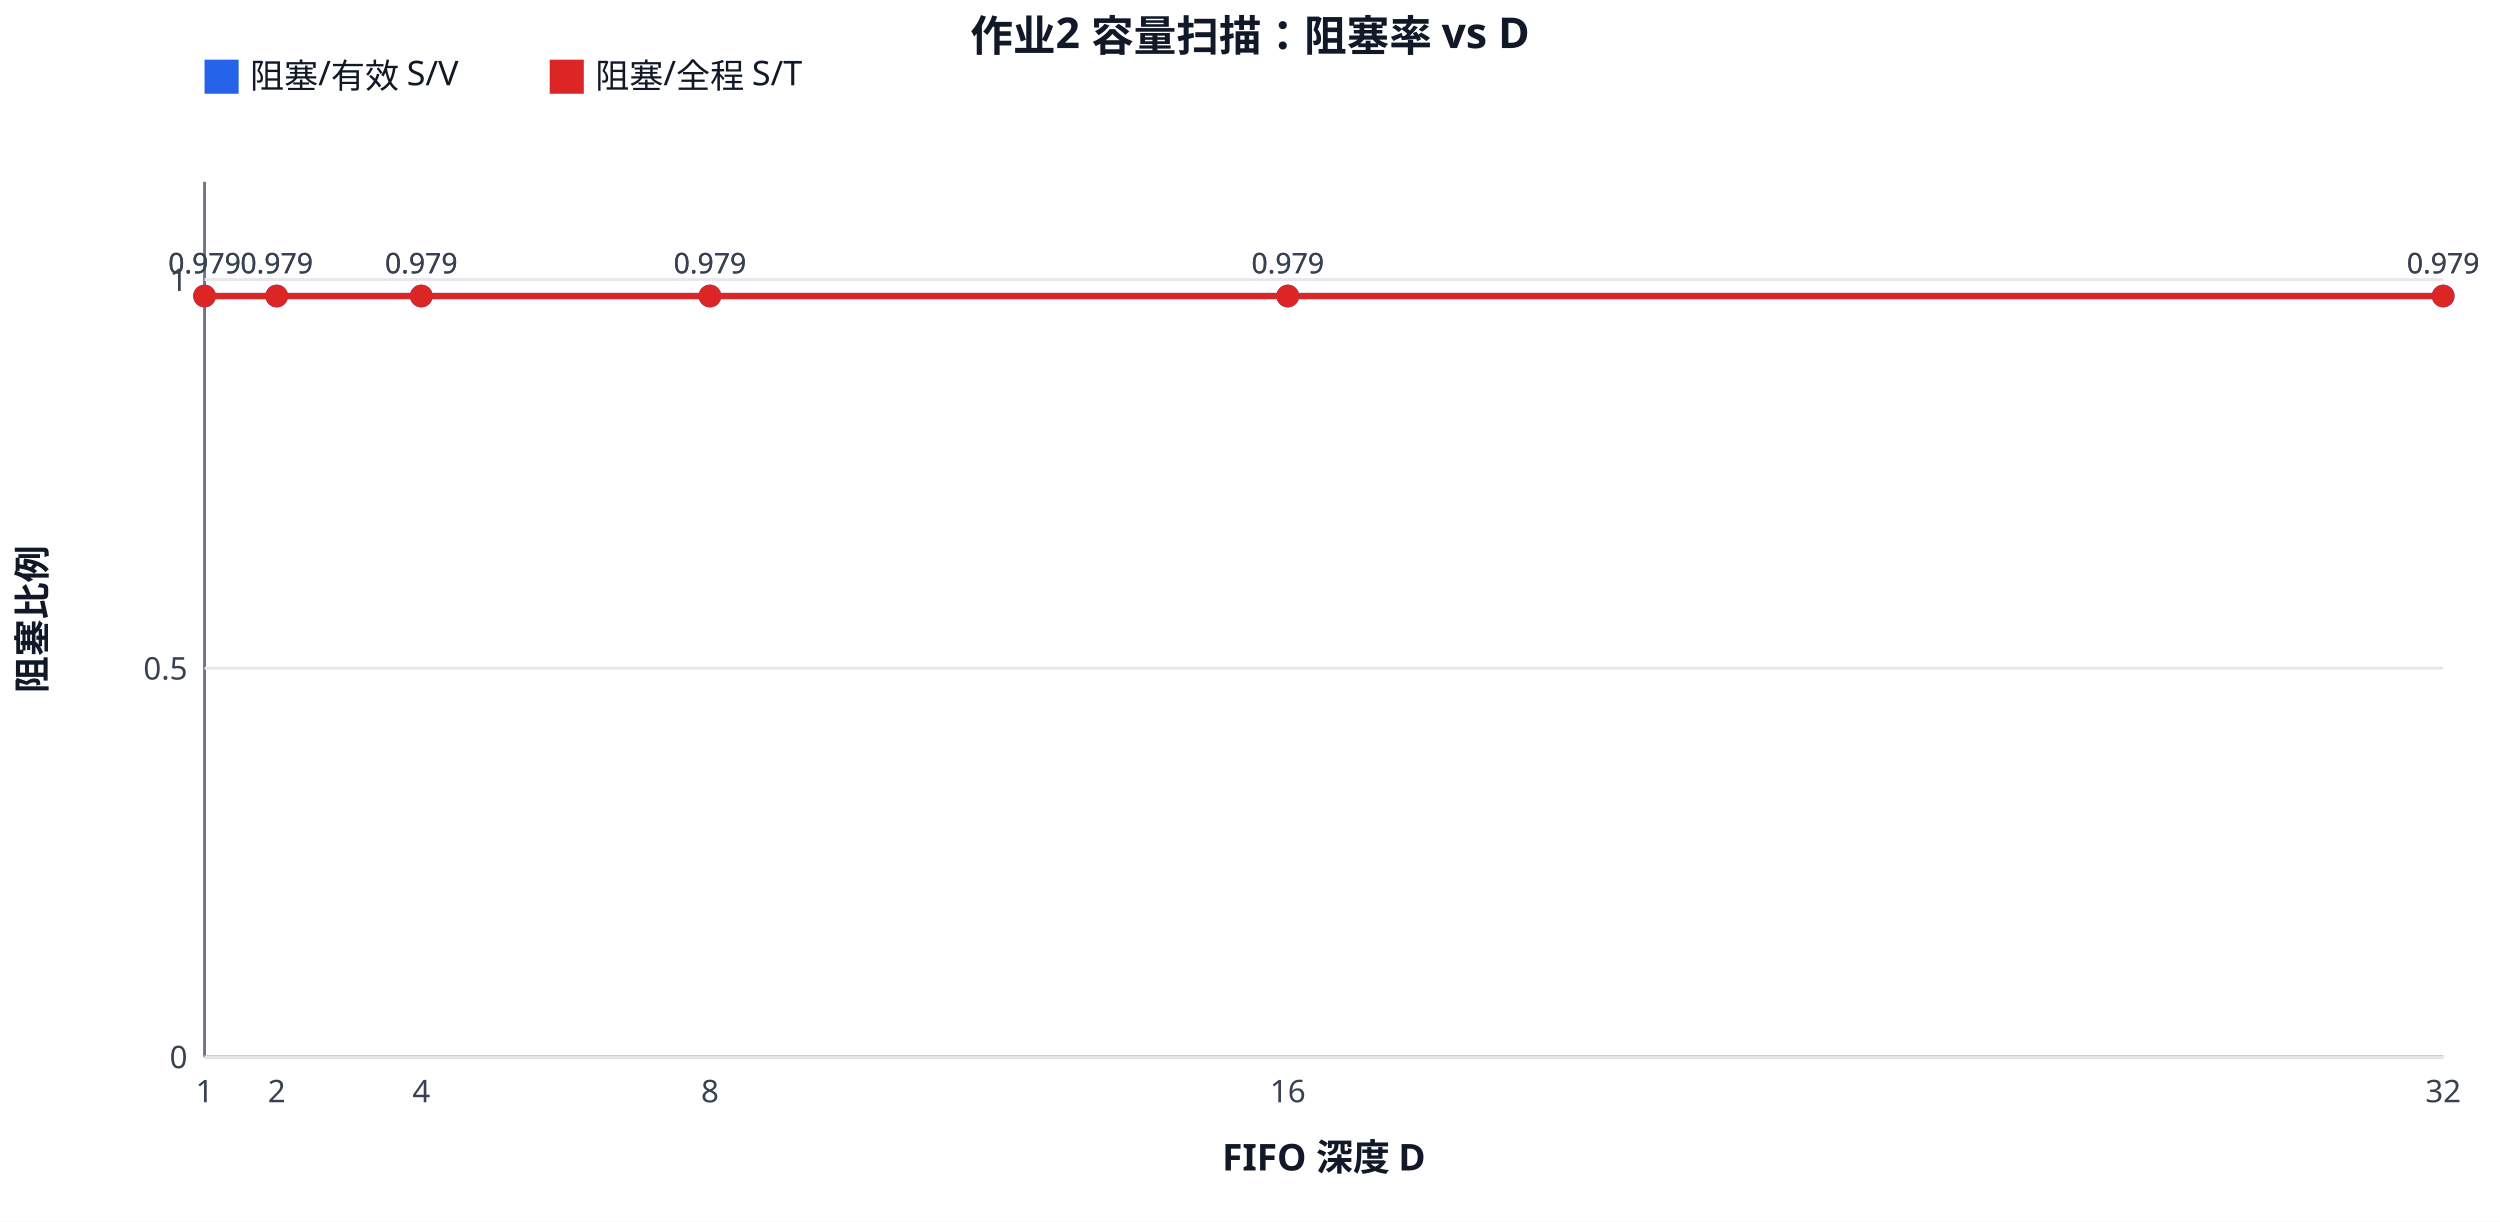
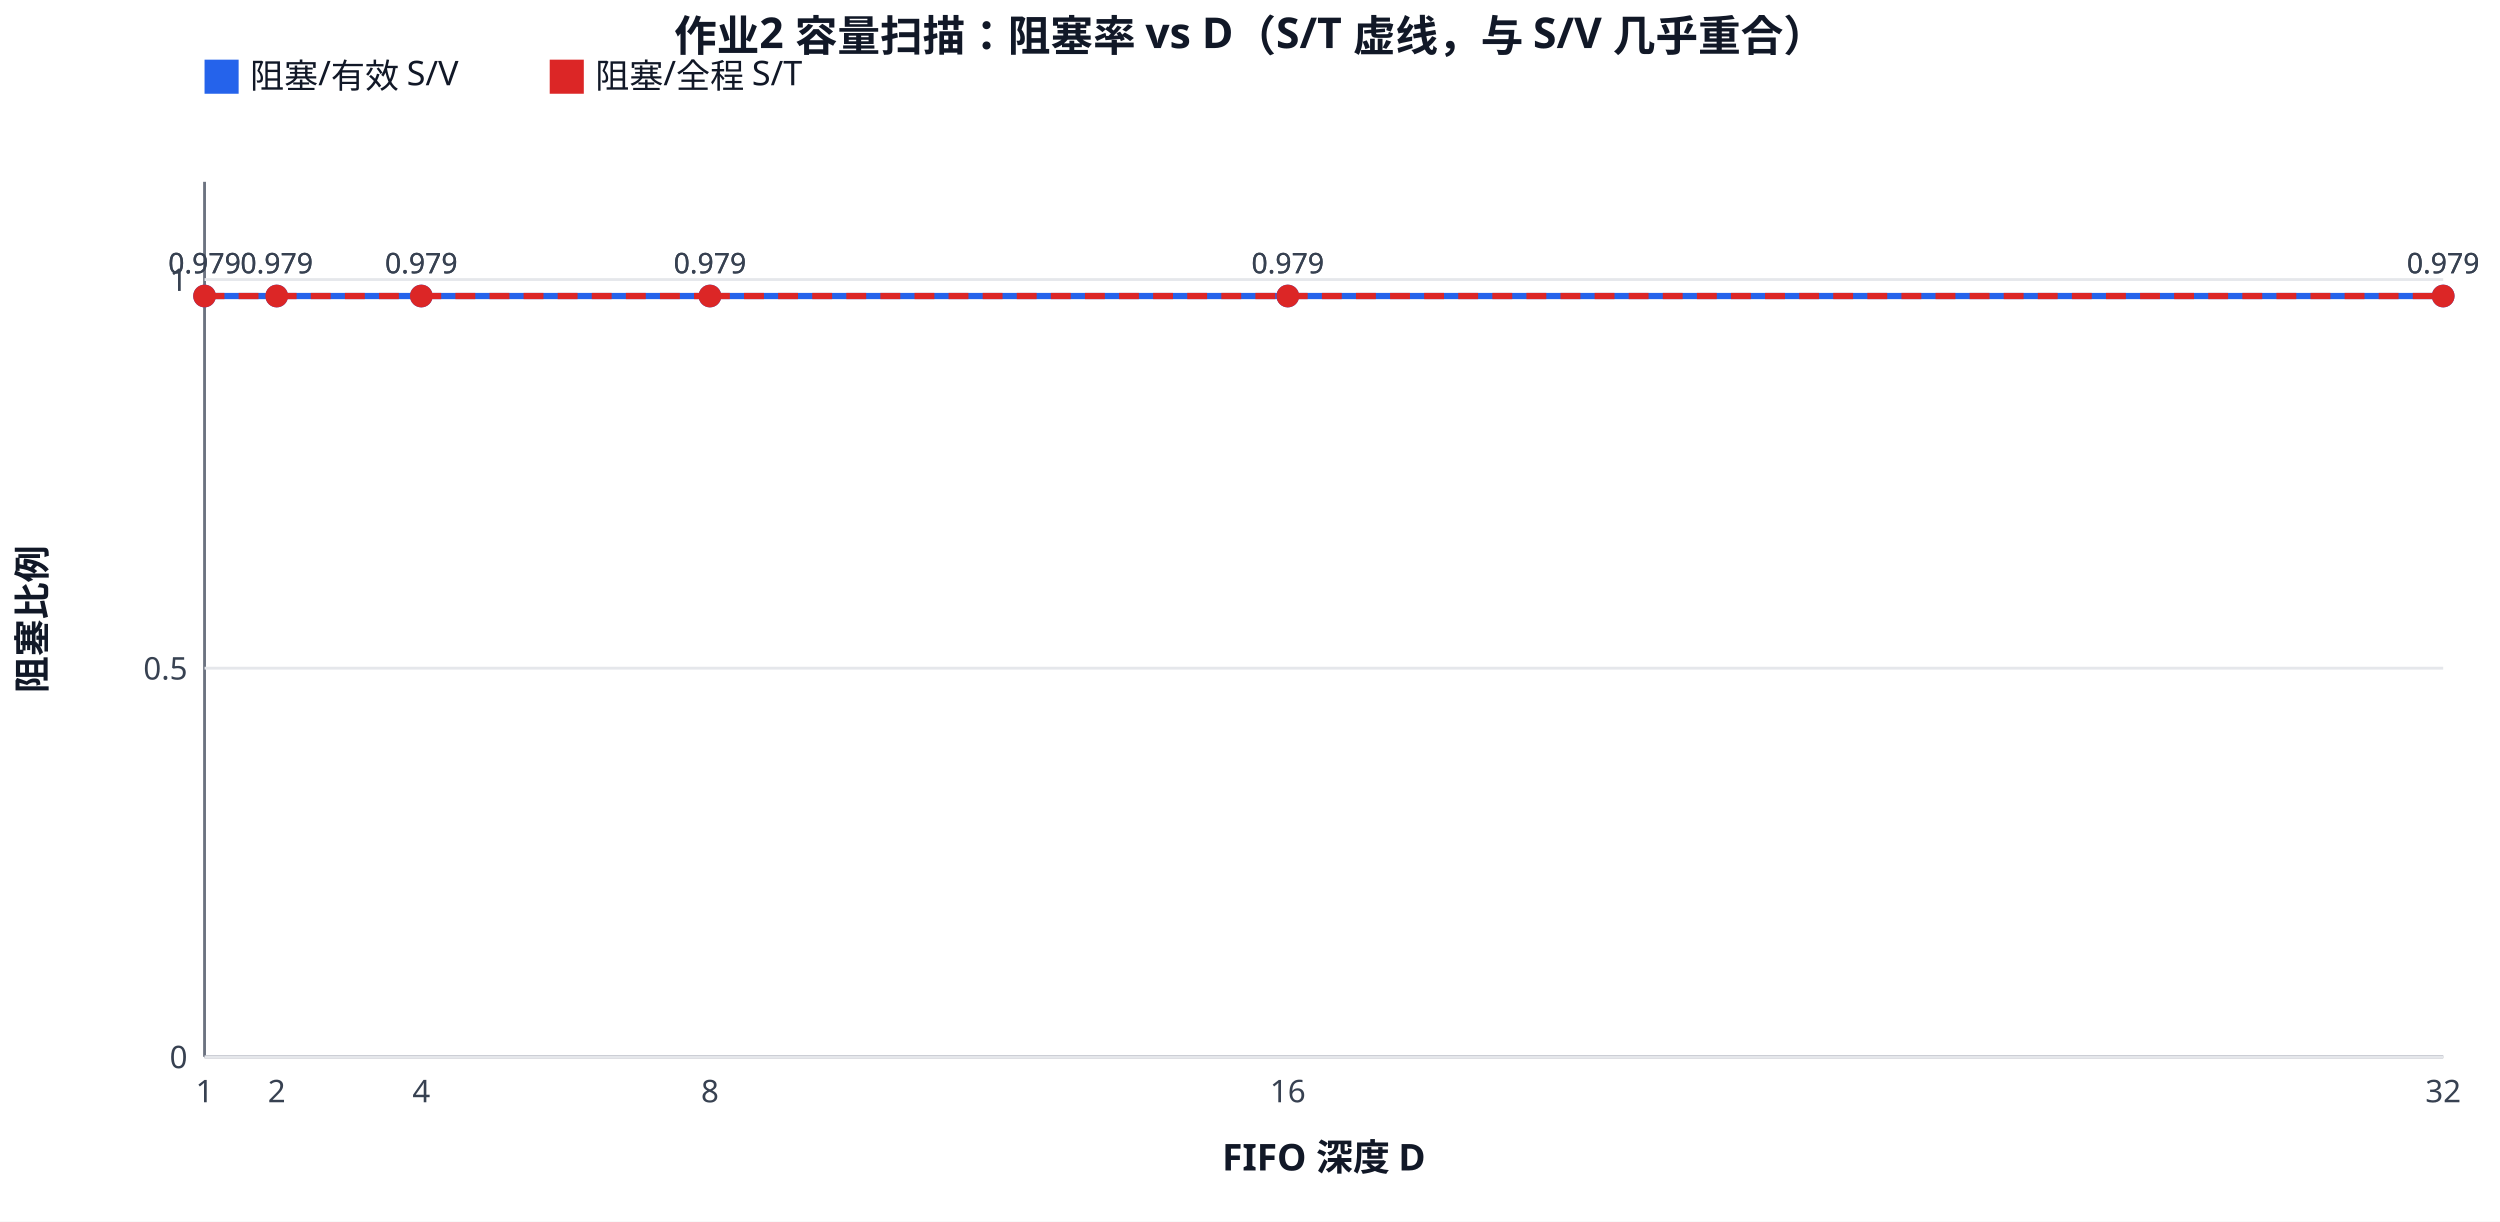
<svg xmlns="http://www.w3.org/2000/svg" width="880" height="430" viewBox="0 0 880 430">
  <rect width="880" height="430" fill="white" />
  <line x1="72.0" y1="372.0" x2="860.0" y2="372.0" stroke="#6b7280" stroke-width="1" />
  <line x1="72.0" y1="64.0" x2="72.0" y2="372.0" stroke="#6b7280" stroke-width="1" />
  <line x1="72.0" y1="372.0" x2="860.0" y2="372.0" stroke="#e5e7eb" stroke-width="1" />
  <text x="66.0" y="376.0" font-size="11" font-family="sans-serif" text-anchor="end" fill="#374151">0</text>
  <line x1="72.0" y1="235.2" x2="860.0" y2="235.2" stroke="#e5e7eb" stroke-width="1" />
  <text x="66.0" y="239.2" font-size="11" font-family="sans-serif" text-anchor="end" fill="#374151">0.5</text>
  <line x1="72.0" y1="98.4" x2="860.0" y2="98.4" stroke="#e5e7eb" stroke-width="1" />
  <text x="66.0" y="102.4" font-size="11" font-family="sans-serif" text-anchor="end" fill="#374151">1</text>
  <text x="72.0" y="388.0" font-size="11" font-family="sans-serif" text-anchor="middle" fill="#374151">1</text>
  <text x="97.4" y="388.0" font-size="11" font-family="sans-serif" text-anchor="middle" fill="#374151">2</text>
  <text x="148.3" y="388.0" font-size="11" font-family="sans-serif" text-anchor="middle" fill="#374151">4</text>
  <text x="249.9" y="388.0" font-size="11" font-family="sans-serif" text-anchor="middle" fill="#374151">8</text>
  <text x="453.3" y="388.0" font-size="11" font-family="sans-serif" text-anchor="middle" fill="#374151">16</text>
  <text x="860.0" y="388.0" font-size="11" font-family="sans-serif" text-anchor="middle" fill="#374151">32</text>
  <text x="466.0" y="412.0" font-size="13" font-family="sans-serif" text-anchor="middle" fill="#111827" font-weight="bold">FIFO 深度 D</text>
  <text x="16.0" y="218.0" font-size="13" font-family="sans-serif" text-anchor="middle" fill="#111827" font-weight="bold" transform="rotate(-90 16.0 218.0)">阻塞比例</text>
  <line x1="72.0" y1="104.2" x2="97.4" y2="104.2" stroke="#2563eb" stroke-width="2.2" />
  <line x1="97.4" y1="104.2" x2="148.3" y2="104.2" stroke="#2563eb" stroke-width="2.2" />
  <line x1="148.3" y1="104.2" x2="249.9" y2="104.2" stroke="#2563eb" stroke-width="2.2" />
  <line x1="249.9" y1="104.2" x2="453.3" y2="104.2" stroke="#2563eb" stroke-width="2.2" />
  <line x1="453.3" y1="104.2" x2="860.0" y2="104.2" stroke="#2563eb" stroke-width="2.2" />
  <circle cx="72.0" cy="104.2" r="4" fill="#2563eb" />
  <circle cx="97.4" cy="104.2" r="4" fill="#2563eb" />
  <circle cx="148.3" cy="104.2" r="4" fill="#2563eb" />
  <circle cx="249.9" cy="104.2" r="4" fill="#2563eb" />
  <circle cx="453.3" cy="104.2" r="4" fill="#2563eb" />
  <circle cx="860.0" cy="104.2" r="4" fill="#2563eb" />
  <text x="72.0" y="96.2" font-size="10" font-family="sans-serif" text-anchor="middle" fill="#374151">0.979</text>
  <text x="97.4" y="96.2" font-size="10" font-family="sans-serif" text-anchor="middle" fill="#374151">0.979</text>
  <text x="148.3" y="96.2" font-size="10" font-family="sans-serif" text-anchor="middle" fill="#374151">0.979</text>
  <text x="249.9" y="96.2" font-size="10" font-family="sans-serif" text-anchor="middle" fill="#374151">0.979</text>
  <text x="453.3" y="96.2" font-size="10" font-family="sans-serif" text-anchor="middle" fill="#374151">0.979</text>
  <text x="860.0" y="96.2" font-size="10" font-family="sans-serif" text-anchor="middle" fill="#374151">0.979</text>
-   <line x1="72.0" y1="104.2" x2="97.4" y2="104.2" stroke="#dc2626" stroke-width="2.2" />
-   <line x1="97.4" y1="104.2" x2="148.3" y2="104.2" stroke="#dc2626" stroke-width="2.2" />
-   <line x1="148.3" y1="104.2" x2="249.9" y2="104.2" stroke="#dc2626" stroke-width="2.2" />
-   <line x1="249.9" y1="104.2" x2="453.3" y2="104.2" stroke="#dc2626" stroke-width="2.2" />
-   <line x1="453.3" y1="104.2" x2="860.0" y2="104.2" stroke="#dc2626" stroke-width="2.2" />
+   <line x1="72.0" y1="104.2" x2="97.4" y2="104.2" stroke="#dc2626" stroke-width="2.2" stroke-dasharray="7 5" />
+   <line x1="97.4" y1="104.2" x2="148.3" y2="104.2" stroke="#dc2626" stroke-width="2.2" stroke-dasharray="7 5" />
+   <line x1="148.3" y1="104.2" x2="249.9" y2="104.2" stroke="#dc2626" stroke-width="2.2" stroke-dasharray="7 5" />
+   <line x1="249.9" y1="104.2" x2="453.3" y2="104.2" stroke="#dc2626" stroke-width="2.2" stroke-dasharray="7 5" />
+   <line x1="453.3" y1="104.2" x2="860.0" y2="104.2" stroke="#dc2626" stroke-width="2.2" stroke-dasharray="7 5" />
  <circle cx="72.0" cy="104.2" r="4" fill="#dc2626" />
  <circle cx="97.4" cy="104.2" r="4" fill="#dc2626" />
  <circle cx="148.3" cy="104.2" r="4" fill="#dc2626" />
  <circle cx="249.9" cy="104.2" r="4" fill="#dc2626" />
  <circle cx="453.3" cy="104.2" r="4" fill="#dc2626" />
  <circle cx="860.0" cy="104.2" r="4" fill="#dc2626" />
  <text x="72.0" y="96.2" font-size="10" font-family="sans-serif" text-anchor="middle" fill="#374151">0.979</text>
  <text x="97.4" y="96.2" font-size="10" font-family="sans-serif" text-anchor="middle" fill="#374151">0.979</text>
  <text x="148.3" y="96.2" font-size="10" font-family="sans-serif" text-anchor="middle" fill="#374151">0.979</text>
  <text x="249.9" y="96.2" font-size="10" font-family="sans-serif" text-anchor="middle" fill="#374151">0.979</text>
  <text x="453.3" y="96.2" font-size="10" font-family="sans-serif" text-anchor="middle" fill="#374151">0.979</text>
  <text x="860.0" y="96.2" font-size="10" font-family="sans-serif" text-anchor="middle" fill="#374151">0.979</text>
  <rect x="72.0" y="21.0" width="12.0" height="12.0" fill="#2563eb" stroke="none" />
  <text x="88.0" y="31.0" font-size="12" font-family="sans-serif" text-anchor="start" fill="#111827">阻塞/有效 S/V</text>
  <rect x="193.5" y="21.0" width="12.0" height="12.0" fill="#dc2626" stroke="none" />
  <text x="209.5" y="31.0" font-size="12" font-family="sans-serif" text-anchor="start" fill="#111827">阻塞/全程 S/T</text>
-   <text x="440.0" y="18.0" font-size="15" font-family="sans-serif" text-anchor="middle" fill="#111827" font-weight="bold">作业2 容量扫描：阻塞率 vs D</text>
+   <text x="440.0" y="18.0" font-size="15" font-family="sans-serif" text-anchor="middle" fill="#111827" font-weight="bold">作业2 容量扫描：阻塞率 vs D（S/T 虚线，与 S/V 几乎重合）</text>
</svg>
